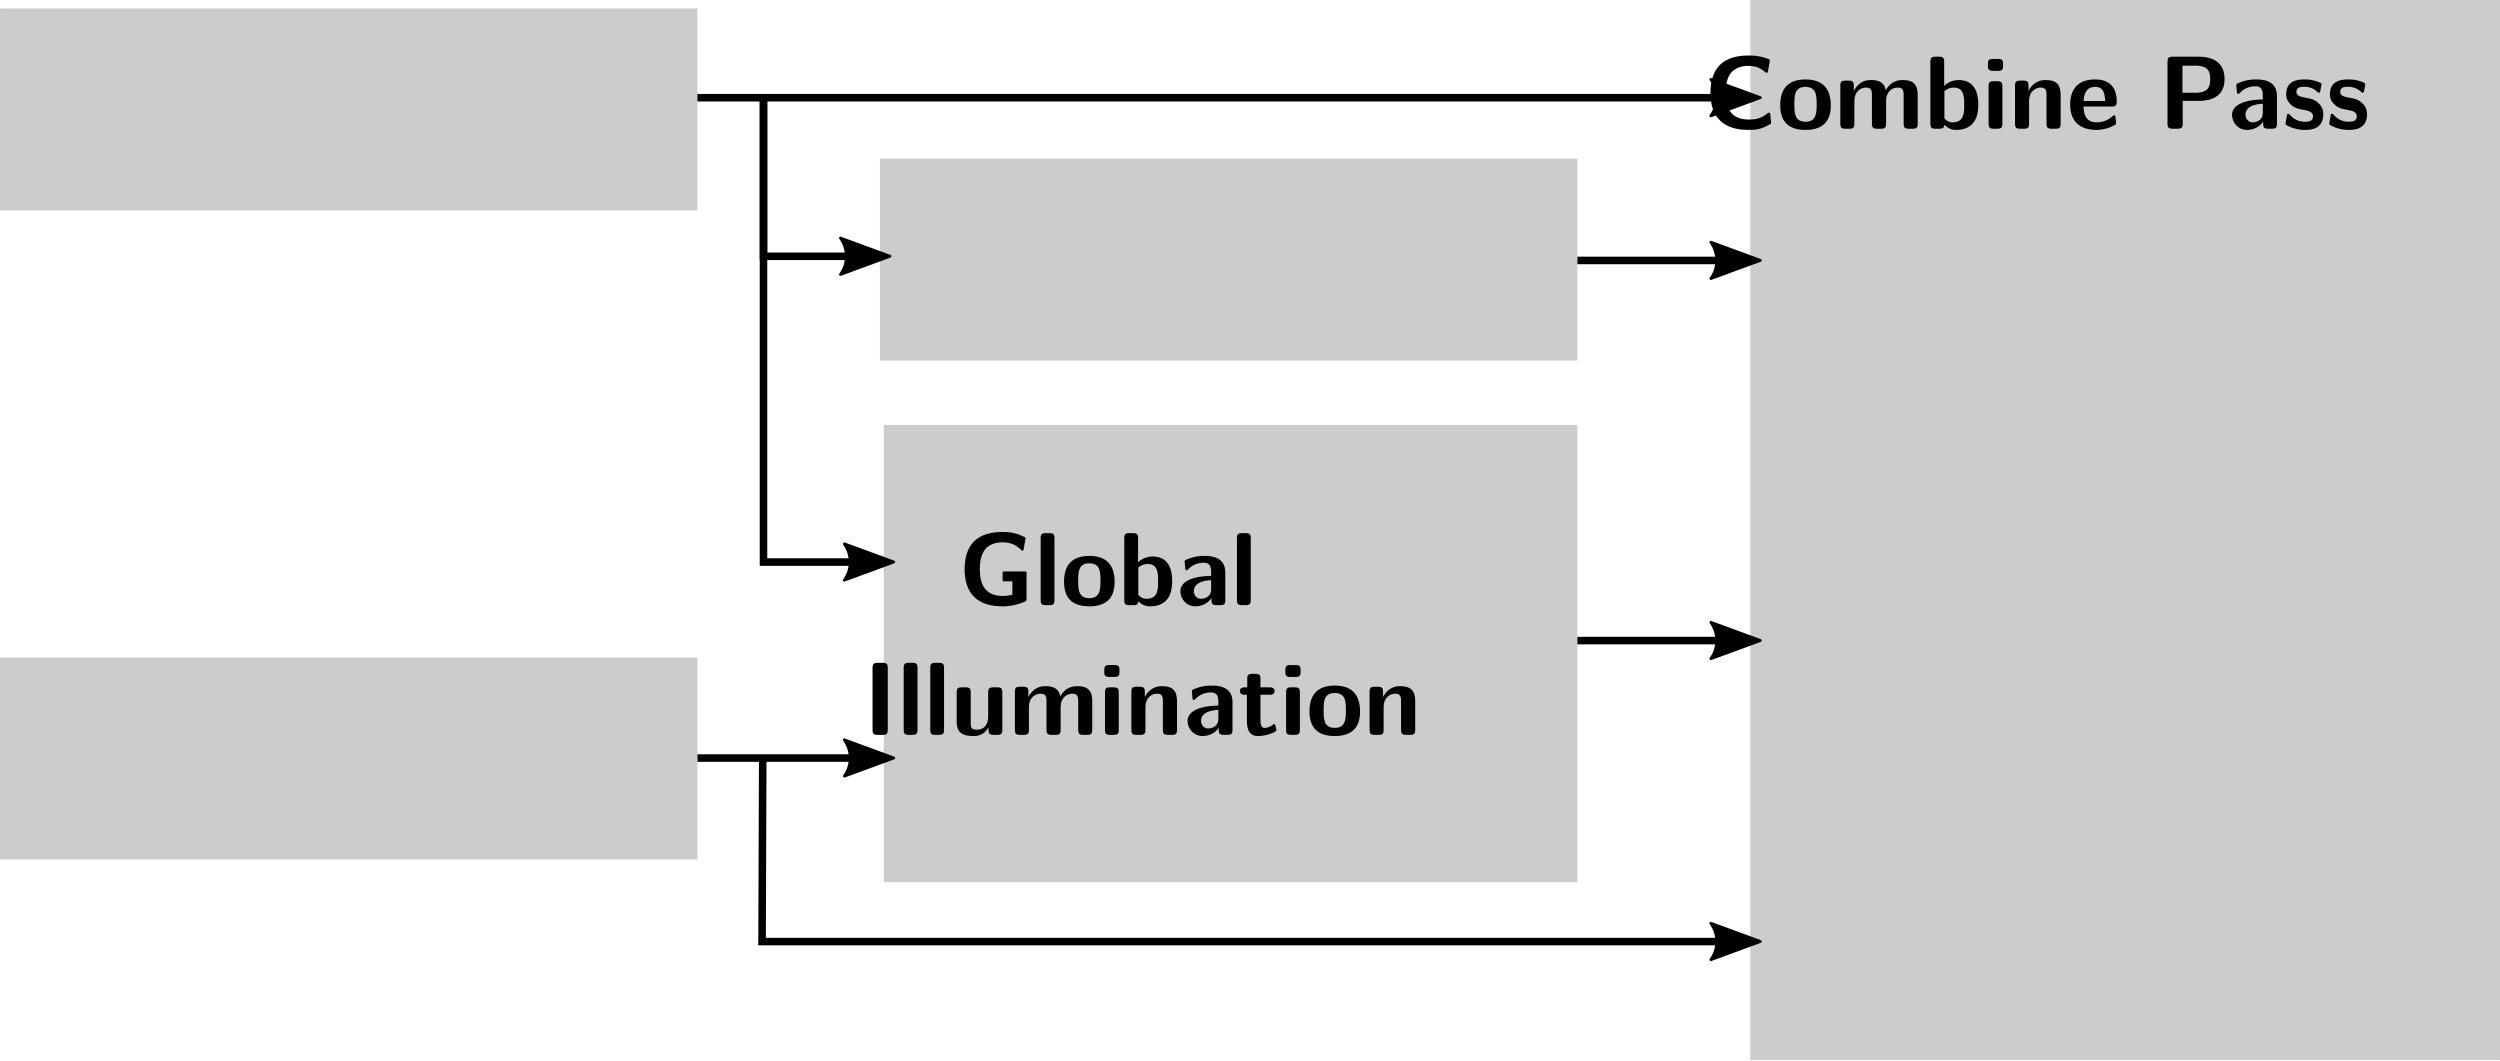
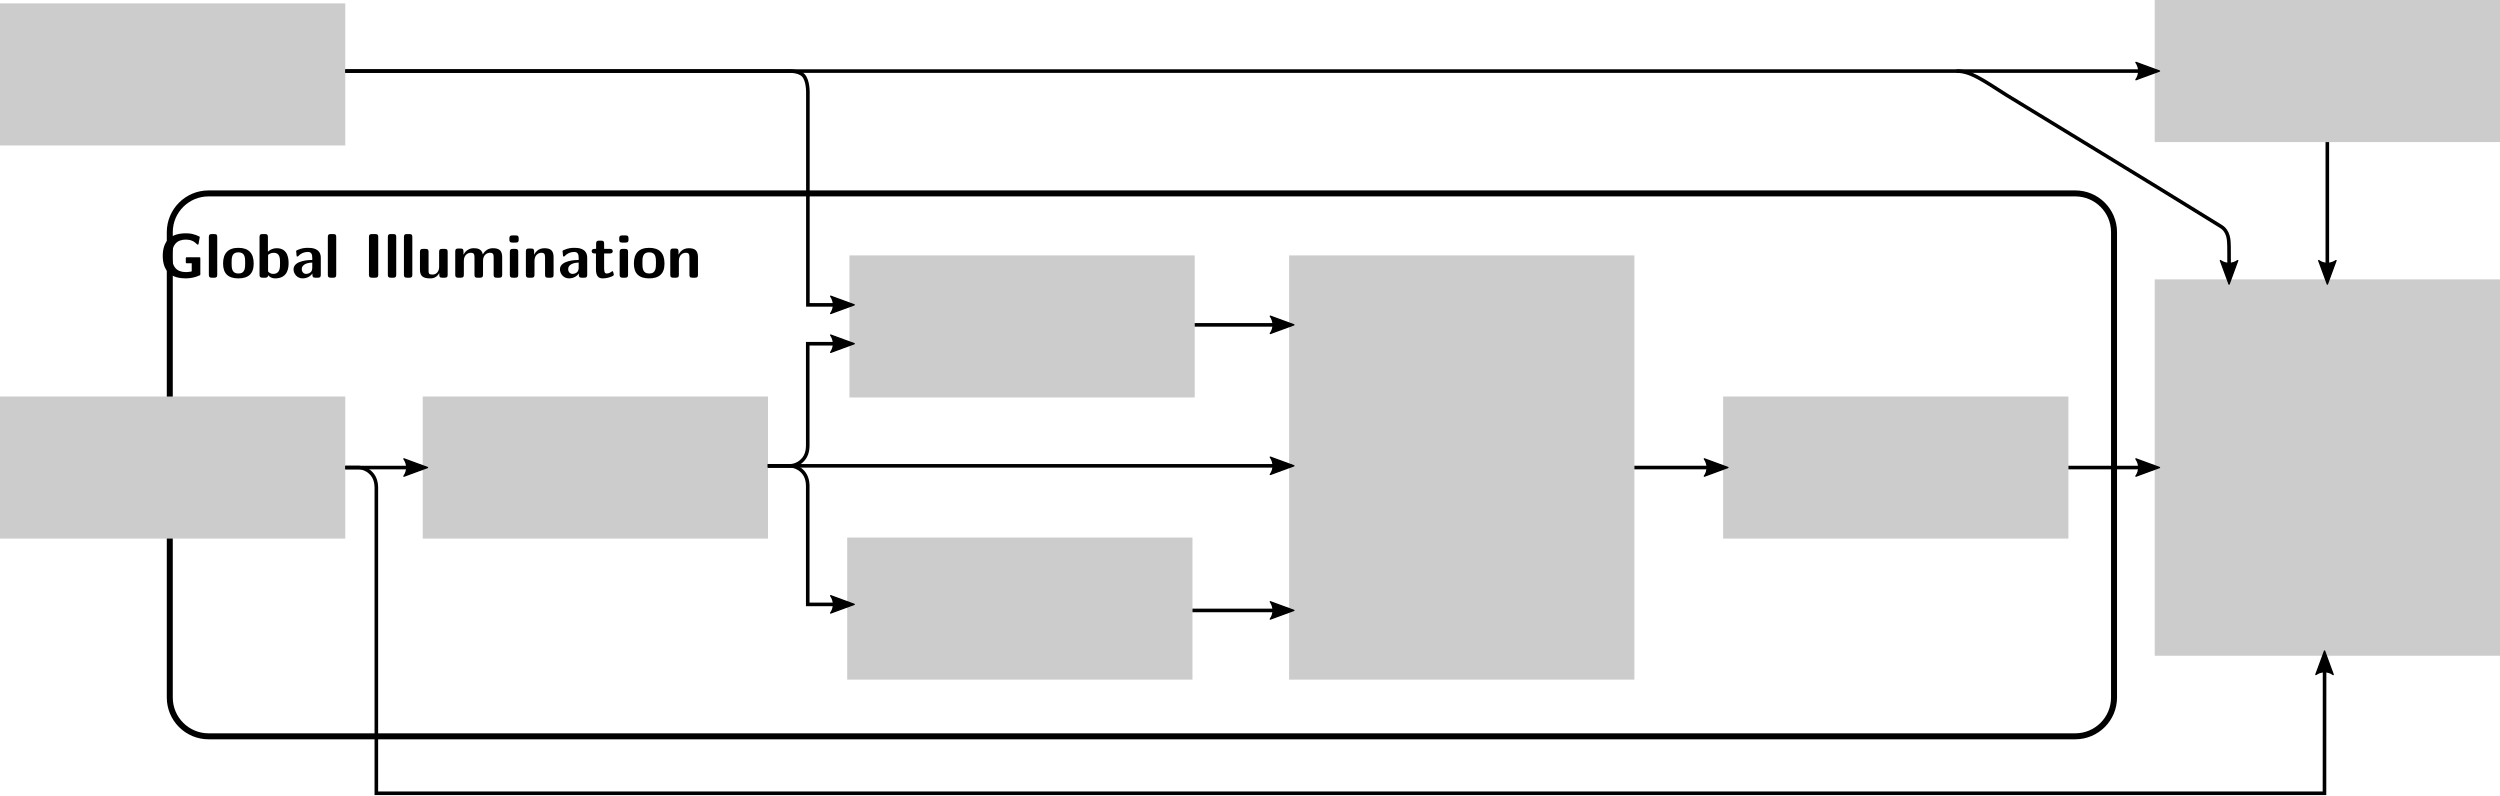
- <svg xmlns="http://www.w3.org/2000/svg" width="93.509mm" height="39.65mm" viewBox="0 0 331.33 140.494" id="svg3516" version="1.1">
-   <defs id="defs3518">
-     <marker orient="auto" refY="0" refX="0" id="marker8820" style="overflow:visible">
-       <path id="path8822" style="fill:#000000;fill-opacity:1;fill-rule:evenodd;stroke:#000000;stroke-width:0.625;stroke-linejoin:round;stroke-opacity:1" d="M 8.719,4.034 -2.207,0.016 8.719,-4.002 c -1.745,2.372 -1.735,5.617 -6e-7,8.035 z" transform="scale(-0.6,-0.6)" />
-     </marker>
-     <marker orient="auto" refY="0" refX="0" id="marker8760" style="overflow:visible">
-       <path id="path8762" style="fill:#000000;fill-opacity:1;fill-rule:evenodd;stroke:#000000;stroke-width:0.625;stroke-linejoin:round;stroke-opacity:1" d="M 8.719,4.034 -2.207,0.016 8.719,-4.002 c -1.745,2.372 -1.735,5.617 -6e-7,8.035 z" transform="scale(-0.6,-0.6)" />
-     </marker>
-     <marker orient="auto" refY="0" refX="0" id="marker8706" style="overflow:visible">
-       <path id="path8708" style="fill:#000000;fill-opacity:1;fill-rule:evenodd;stroke:#000000;stroke-width:0.625;stroke-linejoin:round;stroke-opacity:1" d="M 8.719,4.034 -2.207,0.016 8.719,-4.002 c -1.745,2.372 -1.735,5.617 -6e-7,8.035 z" transform="scale(-0.6,-0.6)" />
-     </marker>
-     <marker orient="auto" refY="0" refX="0" id="marker8658" style="overflow:visible">
-       <path id="path8660" style="fill:#000000;fill-opacity:1;fill-rule:evenodd;stroke:#000000;stroke-width:0.625;stroke-linejoin:round;stroke-opacity:1" d="M 8.719,4.034 -2.207,0.016 8.719,-4.002 c -1.745,2.372 -1.735,5.617 -6e-7,8.035 z" transform="scale(-0.6,-0.6)" />
-     </marker>
-     <marker orient="auto" refY="0" refX="0" id="marker8436" style="overflow:visible">
-       <path id="path8438" style="fill:#000000;fill-opacity:1;fill-rule:evenodd;stroke:#000000;stroke-width:0.625;stroke-linejoin:round;stroke-opacity:1" d="M 8.719,4.034 -2.207,0.016 8.719,-4.002 c -1.745,2.372 -1.735,5.617 -6e-7,8.035 z" transform="scale(-0.6,-0.6)" />
-     </marker>
-     <marker style="overflow:visible" id="marker7840" refX="0" refY="0" orient="auto">
-       <path transform="scale(-0.6,-0.6)" d="M 8.719,4.034 -2.207,0.016 8.719,-4.002 c -1.745,2.372 -1.735,5.617 -6e-7,8.035 z" style="fill:#000000;fill-opacity:1;fill-rule:evenodd;stroke:#000000;stroke-width:0.625;stroke-linejoin:round;stroke-opacity:1" id="path7842" />
+ <svg xmlns="http://www.w3.org/2000/svg" width="147.247mm" height="46.83mm" viewBox="0 0 521.741 165.933" id="svg11909" version="1.1">
+   <defs id="defs11911">
+     <marker orient="auto" refY="0" refX="0" id="marker10357" style="overflow:visible">
+       <path id="path10359" style="fill:#000000;fill-opacity:1;fill-rule:evenodd;stroke:#000000;stroke-width:0.625;stroke-linejoin:round;stroke-opacity:1" d="M 8.719,4.034 -2.207,0.016 8.719,-4.002 c -1.745,2.372 -1.735,5.617 -6e-7,8.035 z" transform="scale(-0.6,-0.6)" />
+     </marker>
+     <marker orient="auto" refY="0" refX="0" id="Arrow1Mend" style="overflow:visible">
+       <path id="path4376" d="M 0,0 5,-5 -12.5,0 5,5 0,0 Z" style="fill:#000000;fill-opacity:1;fill-rule:evenodd;stroke:#000000;stroke-width:1pt;stroke-opacity:1" transform="matrix(-0.4,0,0,-0.4,-4,0)" />
+     </marker>
+     <marker orient="auto" refY="0" refX="0" id="Arrow2Lend" style="overflow:visible">
+       <path id="path4388" style="fill:#000000;fill-opacity:1;fill-rule:evenodd;stroke:#000000;stroke-width:0.625;stroke-linejoin:round;stroke-opacity:1" d="M 8.719,4.034 -2.207,0.016 8.719,-4.002 c -1.745,2.372 -1.735,5.617 -6e-7,8.035 z" transform="matrix(-1.1,0,0,-1.1,-1.1,0)" />
+     </marker>
+     <marker orient="auto" refY="0" refX="0" id="marker6540" style="overflow:visible">
+       <path id="path6542" style="fill:#000000;fill-opacity:1;fill-rule:evenodd;stroke:#000000;stroke-width:0.625;stroke-linejoin:round;stroke-opacity:1" d="M 8.719,4.034 -2.207,0.016 8.719,-4.002 c -1.745,2.372 -1.735,5.617 -6e-7,8.035 z" transform="scale(-0.6,-0.6)" />
+     </marker>
+     <marker style="overflow:visible" id="marker6366" refX="0" refY="0" orient="auto">
+       <path transform="scale(-0.6,-0.6)" d="M 8.719,4.034 -2.207,0.016 8.719,-4.002 c -1.745,2.372 -1.735,5.617 -6e-7,8.035 z" style="fill:#000000;fill-opacity:1;fill-rule:evenodd;stroke:#000000;stroke-width:0.625;stroke-linejoin:round;stroke-opacity:1" id="path6368" />
+     </marker>
+     <marker style="overflow:visible" id="marker5326" refX="0" refY="0" orient="auto">
+       <path transform="scale(-0.6,-0.6)" d="M 8.719,4.034 -2.207,0.016 8.719,-4.002 c -1.745,2.372 -1.735,5.617 -6e-7,8.035 z" style="fill:#000000;fill-opacity:1;fill-rule:evenodd;stroke:#000000;stroke-width:0.625;stroke-linejoin:round;stroke-opacity:1" id="path5328" />
+     </marker>
+     <marker style="overflow:visible" id="marker5018" refX="0" refY="0" orient="auto">
+       <path transform="scale(-0.6,-0.6)" d="M 8.719,4.034 -2.207,0.016 8.719,-4.002 c -1.745,2.372 -1.735,5.617 -6e-7,8.035 z" style="fill:#000000;fill-opacity:1;fill-rule:evenodd;stroke:#000000;stroke-width:0.625;stroke-linejoin:round;stroke-opacity:1" id="path5020" />
+     </marker>
+     <marker style="overflow:visible" id="marker4882" refX="0" refY="0" orient="auto">
+       <path transform="scale(-0.6,-0.6)" d="M 8.719,4.034 -2.207,0.016 8.719,-4.002 c -1.745,2.372 -1.735,5.617 -6e-7,8.035 z" style="fill:#000000;fill-opacity:1;fill-rule:evenodd;stroke:#000000;stroke-width:0.625;stroke-linejoin:round;stroke-opacity:1" id="path4884" />
+     </marker>
+     <marker style="overflow:visible" id="marker4752" refX="0" refY="0" orient="auto">
+       <path transform="scale(-0.6,-0.6)" d="M 8.719,4.034 -2.207,0.016 8.719,-4.002 c -1.745,2.372 -1.735,5.617 -6e-7,8.035 z" style="fill:#000000;fill-opacity:1;fill-rule:evenodd;stroke:#000000;stroke-width:0.625;stroke-linejoin:round;stroke-opacity:1" id="path4754" />
+     </marker>
+     <marker orient="auto" refY="0" refX="0" id="marker4623" style="overflow:visible">
+       <path id="path4394" style="fill:#000000;fill-opacity:1;fill-rule:evenodd;stroke:#000000;stroke-width:0.625;stroke-linejoin:round;stroke-opacity:1" d="M 8.719,4.034 -2.207,0.016 8.719,-4.002 c -1.745,2.372 -1.735,5.617 -6e-7,8.035 z" transform="scale(-0.6,-0.6)" />
+     </marker>
+     <marker style="overflow:visible" id="marker14101" refX="0" refY="0" orient="auto">
+       <path transform="scale(-0.6,-0.6)" d="M 8.719,4.034 -2.207,0.016 8.719,-4.002 c -1.745,2.372 -1.735,5.617 -6e-7,8.035 z" style="fill:#000000;fill-opacity:1;fill-rule:evenodd;stroke:#000000;stroke-width:0.625;stroke-linejoin:round;stroke-opacity:1" id="path14103" />
+     </marker>
+     <marker style="overflow:visible" id="marker13989" refX="0" refY="0" orient="auto">
+       <path transform="scale(-0.6,-0.6)" d="M 8.719,4.034 -2.207,0.016 8.719,-4.002 c -1.745,2.372 -1.735,5.617 -6e-7,8.035 z" style="fill:#000000;fill-opacity:1;fill-rule:evenodd;stroke:#000000;stroke-width:0.625;stroke-linejoin:round;stroke-opacity:1" id="path13991" />
+     </marker>
+     <marker style="overflow:visible" id="marker13883" refX="0" refY="0" orient="auto">
+       <path transform="scale(-0.6,-0.6)" d="M 8.719,4.034 -2.207,0.016 8.719,-4.002 c -1.745,2.372 -1.735,5.617 -6e-7,8.035 z" style="fill:#000000;fill-opacity:1;fill-rule:evenodd;stroke:#000000;stroke-width:0.625;stroke-linejoin:round;stroke-opacity:1" id="path13885" />
+     </marker>
+     <marker style="overflow:visible" id="marker13783" refX="0" refY="0" orient="auto">
+       <path transform="scale(-0.6,-0.6)" d="M 8.719,4.034 -2.207,0.016 8.719,-4.002 c -1.745,2.372 -1.735,5.617 -6e-7,8.035 z" style="fill:#000000;fill-opacity:1;fill-rule:evenodd;stroke:#000000;stroke-width:0.625;stroke-linejoin:round;stroke-opacity:1" id="path13785" />
+     </marker>
+     <marker style="overflow:visible" id="marker13689" refX="0" refY="0" orient="auto">
+       <path transform="scale(-0.6,-0.6)" d="M 8.719,4.034 -2.207,0.016 8.719,-4.002 c -1.745,2.372 -1.735,5.617 -6e-7,8.035 z" style="fill:#000000;fill-opacity:1;fill-rule:evenodd;stroke:#000000;stroke-width:0.625;stroke-linejoin:round;stroke-opacity:1" id="path13691" />
+     </marker>
+     <marker style="overflow:visible" id="marker13601" refX="0" refY="0" orient="auto">
+       <path transform="scale(-0.6,-0.6)" d="M 8.719,4.034 -2.207,0.016 8.719,-4.002 c -1.745,2.372 -1.735,5.617 -6e-7,8.035 z" style="fill:#000000;fill-opacity:1;fill-rule:evenodd;stroke:#000000;stroke-width:0.625;stroke-linejoin:round;stroke-opacity:1" id="path13603" />
+     </marker>
+     <marker style="overflow:visible" id="marker13519" refX="0" refY="0" orient="auto">
+       <path transform="scale(-0.6,-0.6)" d="M 8.719,4.034 -2.207,0.016 8.719,-4.002 c -1.745,2.372 -1.735,5.617 -6e-7,8.035 z" style="fill:#000000;fill-opacity:1;fill-rule:evenodd;stroke:#000000;stroke-width:0.625;stroke-linejoin:round;stroke-opacity:1" id="path13521" />
+     </marker>
+     <marker style="overflow:visible" id="marker13443" refX="0" refY="0" orient="auto">
+       <path transform="scale(-0.6,-0.6)" d="M 8.719,4.034 -2.207,0.016 8.719,-4.002 c -1.745,2.372 -1.735,5.617 -6e-7,8.035 z" style="fill:#000000;fill-opacity:1;fill-rule:evenodd;stroke:#000000;stroke-width:0.625;stroke-linejoin:round;stroke-opacity:1" id="path13445" />
+     </marker>
+     <marker style="overflow:visible" id="marker13373" refX="0" refY="0" orient="auto">
+       <path transform="scale(-0.6,-0.6)" d="M 8.719,4.034 -2.207,0.016 8.719,-4.002 c -1.745,2.372 -1.735,5.617 -6e-7,8.035 z" style="fill:#000000;fill-opacity:1;fill-rule:evenodd;stroke:#000000;stroke-width:0.625;stroke-linejoin:round;stroke-opacity:1" id="path13375" />
+     </marker>
+     <marker style="overflow:visible" id="marker13309" refX="0" refY="0" orient="auto">
+       <path transform="scale(-0.6,-0.6)" d="M 8.719,4.034 -2.207,0.016 8.719,-4.002 c -1.745,2.372 -1.735,5.617 -6e-7,8.035 z" style="fill:#000000;fill-opacity:1;fill-rule:evenodd;stroke:#000000;stroke-width:0.625;stroke-linejoin:round;stroke-opacity:1" id="path13311" />
+     </marker>
+     <marker style="overflow:visible" id="marker13251" refX="0" refY="0" orient="auto">
+       <path transform="scale(-0.6,-0.6)" d="M 8.719,4.034 -2.207,0.016 8.719,-4.002 c -1.745,2.372 -1.735,5.617 -6e-7,8.035 z" style="fill:#000000;fill-opacity:1;fill-rule:evenodd;stroke:#000000;stroke-width:0.625;stroke-linejoin:round;stroke-opacity:1" id="path13253" />
+     </marker>
+     <marker orient="auto" refY="0" refX="0" id="marker13193" style="overflow:visible">
+       <path id="path13195" style="fill:#000000;fill-opacity:1;fill-rule:evenodd;stroke:#000000;stroke-width:0.625;stroke-linejoin:round;stroke-opacity:1" d="M 8.719,4.034 -2.207,0.016 8.719,-4.002 c -1.745,2.372 -1.735,5.617 -6e-7,8.035 z" transform="scale(-0.6,-0.6)" />
+     </marker>
+     <marker orient="auto" refY="0" refX="0" id="marker13113" style="overflow:visible">
+       <path id="path13115" style="fill:#000000;fill-opacity:1;fill-rule:evenodd;stroke:#000000;stroke-width:0.625;stroke-linejoin:round;stroke-opacity:1" d="M 8.719,4.034 -2.207,0.016 8.719,-4.002 c -1.745,2.372 -1.735,5.617 -6e-7,8.035 z" transform="scale(-0.6,-0.6)" />
    </marker>
    <marker orient="auto" refY="0" refX="0" id="Arrow2Mend" style="overflow:visible">
      <path id="path4576" style="fill:#000000;fill-opacity:1;fill-rule:evenodd;stroke:#000000;stroke-width:0.625;stroke-linejoin:round;stroke-opacity:1" d="M 8.719,4.034 -2.207,0.016 8.719,-4.002 c -1.745,2.372 -1.735,5.617 -6e-7,8.035 z" transform="scale(-0.6,-0.6)" />
    </marker>
-     <marker orient="auto" refY="0" refX="0" id="Arrow2Mend-7" style="overflow:visible">
-       <path id="path4576-9" style="fill:#000000;fill-opacity:1;fill-rule:evenodd;stroke:#000000;stroke-width:0.625;stroke-linejoin:round;stroke-opacity:1" d="M 8.719,4.034 -2.207,0.016 8.719,-4.002 c -1.745,2.372 -1.735,5.617 -6e-7,8.035 z" transform="scale(-0.6,-0.6)" />
-     </marker>
-     <marker orient="auto" refY="0" refX="0" id="marker8820-7" style="overflow:visible">
-       <path id="path8822-2" style="fill:#000000;fill-opacity:1;fill-rule:evenodd;stroke:#000000;stroke-width:0.625;stroke-linejoin:round;stroke-opacity:1" d="M 8.719,4.034 -2.207,0.016 8.719,-4.002 c -1.745,2.372 -1.735,5.617 -6e-7,8.035 z" transform="scale(-0.6,-0.6)" />
+     <marker orient="auto" refY="0" refX="0" id="marker13005" style="overflow:visible">
+       <path id="path13007" d="M 0,0 5,-5 -12.5,0 5,5 0,0 Z" style="fill:#000000;fill-opacity:1;fill-rule:evenodd;stroke:#000000;stroke-width:1pt;stroke-opacity:1" transform="matrix(0.8,0,0,0.8,10,0)" />
+     </marker>
+     <marker orient="auto" refY="0" refX="0" id="marker12911" style="overflow:visible">
+       <path id="path12913" d="M 0,0 5,-5 -12.5,0 5,5 0,0 Z" style="fill:#000000;fill-opacity:1;fill-rule:evenodd;stroke:#000000;stroke-width:1pt;stroke-opacity:1" transform="matrix(0.8,0,0,0.8,10,0)" />
+     </marker>
+     <marker orient="auto" refY="0" refX="0" id="marker12889" style="overflow:visible">
+       <path id="path12891" d="M 0,0 5,-5 -12.5,0 5,5 0,0 Z" style="fill:#000000;fill-opacity:1;fill-rule:evenodd;stroke:#000000;stroke-width:1pt;stroke-opacity:1" transform="matrix(0.8,0,0,0.8,10,0)" />
+     </marker>
+     <marker orient="auto" refY="0" refX="0" id="Arrow1Lstart" style="overflow:visible">
+       <path id="path4549" d="M 0,0 5,-5 -12.5,0 5,5 0,0 Z" style="fill:#000000;fill-opacity:1;fill-rule:evenodd;stroke:#000000;stroke-width:1pt;stroke-opacity:1" transform="matrix(0.8,0,0,0.8,10,0)" />
+     </marker>
+     <marker orient="auto" refY="0" refX="0" id="marker4623-2" style="overflow:visible">
+       <path id="path4394-8" style="fill:#000000;fill-opacity:1;fill-rule:evenodd;stroke:#000000;stroke-width:0.625;stroke-linejoin:round;stroke-opacity:1" d="M 8.719,4.034 -2.207,0.016 8.719,-4.002 c -1.745,2.372 -1.735,5.617 -6e-7,8.035 z" transform="scale(-0.6,-0.6)" />
+     </marker>
+     <marker orient="auto" refY="0" refX="0" id="marker4623-8" style="overflow:visible">
+       <path id="path4394-9" style="fill:#000000;fill-opacity:1;fill-rule:evenodd;stroke:#000000;stroke-width:0.625;stroke-linejoin:round;stroke-opacity:1" d="M 8.719,4.034 -2.207,0.016 8.719,-4.002 c -1.745,2.372 -1.735,5.617 -6e-7,8.035 z" transform="scale(-0.6,-0.6)" />
    </marker>
  </defs>
-   <g id="layer1" transform="translate(-56.31329,-35.14294)">
-     <rect ry="0" style="display:inline;fill:#cccccc" id="rect3344-7-5-0" width="92.434" height="26.76" x="56.313" y="36.263" rx="8.092" />
-     <flowRoot xml:space="preserve" id="flowRoot3400-8-4-6" style="font-style:normal;font-variant:normal;font-weight:normal;font-stretch:normal;font-size:13.75px;line-height:110%;font-family:'Latin Modern Sans';-inkscape-font-specification:'Latin Modern Sans, Normal';text-align:center;letter-spacing:0px;word-spacing:0px;writing-mode:lr-tb;text-anchor:middle;display:inline;fill:#000000;fill-opacity:1;stroke:none;stroke-width:1px;stroke-linecap:butt;stroke-linejoin:miter;stroke-opacity:1" transform="translate(-59.08529,27.47585)">
+   <g id="layer2" style="display:inline" transform="translate(-59.4301,-29.15254)">
+     <rect style="display:inline;fill:none;stroke:#000000;stroke-width:1.25;stroke-miterlimit:4;stroke-dasharray:none;stroke-opacity:1" id="rect7477" width="405.756" height="113.302" x="94.864" y="69.516" rx="8.092" />
+   </g>
+   <g id="layer1" style="display:inline" transform="translate(-59.4301,-29.15254)">
+     <rect ry="0" style="display:inline;fill:#cccccc" id="rect3344-7-5-2-585" width="72.059" height="29.652" x="236.706" y="82.456" rx="8.092" />
+     <flowRoot xml:space="preserve" id="flowRoot3400-8-4" style="font-style:normal;font-variant:normal;font-weight:normal;font-stretch:normal;font-size:13.75px;line-height:110%;font-family:'Latin Modern Sans';-inkscape-font-specification:'Latin Modern Sans, Normal';text-align:center;letter-spacing:0px;word-spacing:0px;writing-mode:lr-tb;text-anchor:middle;display:inline;fill:#000000;fill-opacity:1;stroke:none;stroke-width:1px;stroke-linecap:butt;stroke-linejoin:miter;stroke-opacity:1" transform="translate(111.6741,74.10491)">
+       <flowRegion id="flowRegion3402-9-1">
+         <rect style="font-style:normal;font-variant:normal;font-weight:normal;font-stretch:normal;font-size:13.75px;line-height:110%;font-family:'Latin Modern Sans';-inkscape-font-specification:'Latin Modern Sans, Normal';text-align:center;writing-mode:lr-tb;text-anchor:middle" id="rect3404-2-9" width="103.036" height="38.75" x="109.643" y="10.041" />
+       </flowRegion>
+       <flowPara id="flowPara3406-9-4" style="font-style:normal;font-variant:normal;font-weight:normal;font-stretch:normal;font-size:11.25px;line-height:110%;font-family:'Latin Modern Sans';-inkscape-font-specification:'Latin Modern Sans, Normal';text-align:center;writing-mode:lr-tb;text-anchor:middle">Clustered</flowPara>
+       <flowPara style="font-style:normal;font-variant:normal;font-weight:normal;font-stretch:normal;font-size:11.25px;line-height:110%;font-family:'Latin Modern Sans';-inkscape-font-specification:'Latin Modern Sans, Normal';text-align:center;writing-mode:lr-tb;text-anchor:middle" id="flowPara12183">Shading</flowPara>
+     </flowRoot>
+     <rect ry="0" style="display:inline;fill:#cccccc" id="rect3344-7-5-2" width="72.059" height="29.652" x="236.236" y="141.338" rx="8.092" />
+     <flowRoot xml:space="preserve" id="flowRoot3400-8-4-6" style="font-style:normal;font-variant:normal;font-weight:normal;font-stretch:normal;font-size:13.75px;line-height:110%;font-family:'Latin Modern Sans';-inkscape-font-specification:'Latin Modern Sans, Normal';text-align:center;letter-spacing:0px;word-spacing:0px;writing-mode:lr-tb;text-anchor:middle;display:inline;fill:#000000;fill-opacity:1;stroke:none;stroke-width:1px;stroke-linecap:butt;stroke-linejoin:miter;stroke-opacity:1" transform="translate(111.1984,132.9868)">
+       <flowRegion id="flowRegion3402-9-1-2">
+         <rect style="font-style:normal;font-variant:normal;font-weight:normal;font-stretch:normal;font-size:13.75px;line-height:110%;font-family:'Latin Modern Sans';-inkscape-font-specification:'Latin Modern Sans, Normal';text-align:center;writing-mode:lr-tb;text-anchor:middle" id="rect3404-2-9-5" width="103.036" height="38.75" x="109.643" y="10.041" />
+       </flowRegion>
+       <flowPara id="flowPara3406-9-4-3" style="font-style:normal;font-variant:normal;font-weight:normal;font-stretch:normal;font-size:11.25px;line-height:110%;font-family:'Latin Modern Sans';-inkscape-font-specification:'Latin Modern Sans, Normal';text-align:center;writing-mode:lr-tb;text-anchor:middle">Visibility</flowPara>
+       <flowPara style="font-style:normal;font-variant:normal;font-weight:normal;font-stretch:normal;font-size:11.25px;line-height:110%;font-family:'Latin Modern Sans';-inkscape-font-specification:'Latin Modern Sans, Normal';text-align:center;writing-mode:lr-tb;text-anchor:middle" id="flowPara12026">Computation</flowPara>
+     </flowRoot>
+     <rect ry="0" style="display:inline;fill:#cccccc" id="rect3344-7-5-2-585-2" width="72.059" height="88.534" x="328.463" y="82.456" rx="8.092" />
+     <flowRoot xml:space="preserve" id="flowRoot3400-8-4-66" style="font-style:normal;font-variant:normal;font-weight:normal;font-stretch:normal;font-size:13.75px;line-height:110%;font-family:'Latin Modern Sans';-inkscape-font-specification:'Latin Modern Sans, Normal';text-align:center;letter-spacing:0px;word-spacing:0px;writing-mode:lr-tb;text-anchor:middle;display:inline;fill:#000000;fill-opacity:1;stroke:none;stroke-width:1px;stroke-linecap:butt;stroke-linejoin:miter;stroke-opacity:1" transform="translate(203.0449,103.4845)">
      <flowRegion id="flowRegion3402-9-1-6">
-         <rect style="font-style:normal;font-variant:normal;font-weight:normal;font-stretch:normal;font-size:13.75px;line-height:110%;font-family:'Latin Modern Sans';-inkscape-font-specification:'Latin Modern Sans, Normal';text-align:center;writing-mode:lr-tb;text-anchor:middle" id="rect3404-2-9-3" width="103.036" height="38.75" x="109.643" y="10.041" />
-       </flowRegion>
-       <flowPara id="flowPara3406-9-4-2" style="font-style:normal;font-variant:normal;font-weight:normal;font-stretch:normal;font-size:11.25px;line-height:110%;font-family:'Latin Modern Sans';-inkscape-font-specification:'Latin Modern Sans, Normal';text-align:center;writing-mode:lr-tb;text-anchor:middle">G-Buffer</flowPara>
-       <flowPara style="font-style:normal;font-variant:normal;font-weight:normal;font-stretch:normal;font-size:11.25px;line-height:110%;font-family:'Latin Modern Sans';-inkscape-font-specification:'Latin Modern Sans, Normal';text-align:center;writing-mode:lr-tb;text-anchor:middle" id="flowPara10490">Rendering</flowPara>
-     </flowRoot>
-     <rect ry="0" style="display:inline;fill:#cccccc" id="rect3344" width="92.434" height="26.76" x="56.313" y="122.289" rx="8.092" />
-     <flowRoot xml:space="preserve" id="flowRoot3400" style="font-style:normal;font-variant:normal;font-weight:normal;font-stretch:normal;font-size:13.75px;line-height:110%;font-family:'Latin Modern Sans';-inkscape-font-specification:'Latin Modern Sans, Normal';text-align:center;letter-spacing:0px;word-spacing:0px;writing-mode:lr-tb;text-anchor:middle;display:inline;fill:#000000;fill-opacity:1;stroke:none;stroke-width:1px;stroke-linecap:butt;stroke-linejoin:miter;stroke-opacity:1" transform="translate(-59.08529,118.7355)">
+         <rect style="font-style:normal;font-variant:normal;font-weight:normal;font-stretch:normal;font-size:13.75px;line-height:110%;font-family:'Latin Modern Sans';-inkscape-font-specification:'Latin Modern Sans, Normal';text-align:center;writing-mode:lr-tb;text-anchor:middle" id="rect3404-2-9-0" width="103.036" height="38.75" x="109.643" y="10.041" />
+       </flowRegion>
+       <flowPara id="flowPara3406-9-4-9" style="font-style:normal;font-variant:normal;font-weight:normal;font-stretch:normal;font-size:11.25px;line-height:110%;font-family:'Latin Modern Sans';-inkscape-font-specification:'Latin Modern Sans, Normal';text-align:center;writing-mode:lr-tb;text-anchor:middle">Final</flowPara>
+       <flowPara style="font-style:normal;font-variant:normal;font-weight:normal;font-stretch:normal;font-size:11.25px;line-height:110%;font-family:'Latin Modern Sans';-inkscape-font-specification:'Latin Modern Sans, Normal';text-align:center;writing-mode:lr-tb;text-anchor:middle" id="flowPara12055">Gathering</flowPara>
+     </flowRoot>
+     <flowRoot xml:space="preserve" id="flowRoot12057" style="font-style:normal;font-weight:normal;font-size:40px;line-height:125%;font-family:sans-serif;letter-spacing:0px;word-spacing:0px;fill:#000000;fill-opacity:1;stroke:none;stroke-width:1px;stroke-linecap:butt;stroke-linejoin:miter;stroke-opacity:1">
+       <flowRegion id="flowRegion12059">
+         <rect id="rect12061" width="136.786" height="116.786" x="339.643" y="56.291" />
+       </flowRegion>
+       <flowPara id="flowPara12063" />
+     </flowRoot>
+     <rect ry="0" style="display:inline;fill:#cccccc" id="rect3344-7-5-2-0" width="72.059" height="29.652" x="419.044" y="111.903" rx="8.092" />
+     <flowRoot xml:space="preserve" id="flowRoot3400-8-4-6-1" style="font-style:normal;font-variant:normal;font-weight:normal;font-stretch:normal;font-size:13.75px;line-height:110%;font-family:'Latin Modern Sans';-inkscape-font-specification:'Latin Modern Sans, Normal';text-align:center;letter-spacing:0px;word-spacing:0px;writing-mode:lr-tb;text-anchor:middle;display:inline;fill:#000000;fill-opacity:1;stroke:none;stroke-width:1px;stroke-linecap:butt;stroke-linejoin:miter;stroke-opacity:1" transform="translate(293.8308,104.5814)">
+       <flowRegion id="flowRegion3402-9-1-2-7">
+         <rect style="font-style:normal;font-variant:normal;font-weight:normal;font-stretch:normal;font-size:13.75px;line-height:110%;font-family:'Latin Modern Sans';-inkscape-font-specification:'Latin Modern Sans, Normal';text-align:center;writing-mode:lr-tb;text-anchor:middle" id="rect3404-2-9-5-6" width="103.036" height="38.75" x="109.643" y="10.041" />
+       </flowRegion>
+       <flowPara style="font-style:normal;font-variant:normal;font-weight:normal;font-stretch:normal;font-size:11.25px;line-height:110%;font-family:'Latin Modern Sans';-inkscape-font-specification:'Latin Modern Sans, Normal';text-align:center;writing-mode:lr-tb;text-anchor:middle" id="flowPara12026-8">Bilateral</flowPara>
+       <flowPara style="font-style:normal;font-variant:normal;font-weight:normal;font-stretch:normal;font-size:11.25px;line-height:110%;font-family:'Latin Modern Sans';-inkscape-font-specification:'Latin Modern Sans, Normal';text-align:center;writing-mode:lr-tb;text-anchor:middle" id="flowPara12189">Blur</flowPara>
+     </flowRoot>
+     <rect ry="0" style="display:inline;fill:#cccccc" id="rect3344-7-5-2-585-2-0" width="72.059" height="78.546" x="509.113" y="87.456" rx="8.092" />
+     <flowRoot xml:space="preserve" id="flowRoot3400-8-4-66-1" style="font-style:normal;font-variant:normal;font-weight:normal;font-stretch:normal;font-size:13.75px;line-height:110%;font-family:'Latin Modern Sans';-inkscape-font-specification:'Latin Modern Sans, Normal';text-align:center;letter-spacing:0px;word-spacing:0px;writing-mode:lr-tb;text-anchor:middle;display:inline;fill:#000000;fill-opacity:1;stroke:none;stroke-width:1px;stroke-linecap:butt;stroke-linejoin:miter;stroke-opacity:1" transform="translate(383.7757,81.08022)">
+       <flowRegion id="flowRegion3402-9-1-6-9">
+         <rect style="font-style:normal;font-variant:normal;font-weight:normal;font-stretch:normal;font-size:13.75px;line-height:110%;font-family:'Latin Modern Sans';-inkscape-font-specification:'Latin Modern Sans, Normal';text-align:center;writing-mode:lr-tb;text-anchor:middle" id="rect3404-2-9-0-7" width="103.036" height="38.75" x="109.643" y="10.041" />
+       </flowRegion>
+       <flowPara style="font-style:normal;font-variant:normal;font-weight:normal;font-stretch:normal;font-size:11.25px;line-height:110%;font-family:'Latin Modern Sans';-inkscape-font-specification:'Latin Modern Sans, Normal';text-align:center;writing-mode:lr-tb;text-anchor:middle" id="flowPara12055-6">Combine</flowPara>
+       <flowPara style="font-style:normal;font-variant:normal;font-weight:normal;font-stretch:normal;font-size:11.25px;line-height:110%;font-family:'Latin Modern Sans';-inkscape-font-specification:'Latin Modern Sans, Normal';text-align:center;writing-mode:lr-tb;text-anchor:middle" id="flowPara12306" />
+     </flowRoot>
+     <rect ry="0" style="display:inline;fill:#cccccc" id="rect3344-7-5-2-3" width="72.059" height="29.652" x="147.651" y="111.903" rx="8.092" />
+     <flowRoot xml:space="preserve" id="flowRoot3400-7" style="font-style:normal;font-variant:normal;font-weight:normal;font-stretch:normal;font-size:13.75px;line-height:110%;font-family:'Latin Modern Sans';-inkscape-font-specification:'Latin Modern Sans, Normal';text-align:center;letter-spacing:0px;word-spacing:0px;writing-mode:lr-tb;text-anchor:middle;display:inline;fill:#000000;fill-opacity:1;stroke:none;stroke-width:1px;stroke-linecap:butt;stroke-linejoin:miter;stroke-opacity:1" transform="translate(22.35719,103.4845)">
+       <flowRegion id="flowRegion3402-7">
+         <rect style="font-style:normal;font-variant:normal;font-weight:normal;font-stretch:normal;font-size:13.75px;line-height:110%;font-family:'Latin Modern Sans';-inkscape-font-specification:'Latin Modern Sans, Normal';text-align:center;writing-mode:lr-tb;text-anchor:middle" id="rect3404-6" width="103.036" height="38.75" x="109.643" y="10.041" />
+       </flowRegion>
+       <flowPara id="flowPara3406-4" style="font-style:normal;font-variant:normal;font-weight:normal;font-stretch:normal;font-size:11.25px;line-height:110%;font-family:'Latin Modern Sans';-inkscape-font-specification:'Latin Modern Sans, Normal';text-align:center;writing-mode:lr-tb;text-anchor:middle">VPL</flowPara>
+       <flowPara style="font-style:normal;font-variant:normal;font-weight:normal;font-stretch:normal;font-size:11.25px;line-height:110%;font-family:'Latin Modern Sans';-inkscape-font-specification:'Latin Modern Sans, Normal';text-align:center;writing-mode:lr-tb;text-anchor:middle" id="flowPara12187">Sampling</flowPara>
+     </flowRoot>
+     <rect ry="0" style="display:inline;fill:#cccccc" id="rect3344-7-5-2-3-1" width="72.059" height="29.652" x="59.43" y="111.903" rx="8.092" />
+     <flowRoot xml:space="preserve" id="flowRoot3400" style="font-style:normal;font-variant:normal;font-weight:normal;font-stretch:normal;font-size:13.75px;line-height:110%;font-family:'Latin Modern Sans';-inkscape-font-specification:'Latin Modern Sans, Normal';text-align:center;letter-spacing:0px;word-spacing:0px;writing-mode:lr-tb;text-anchor:middle;display:inline;fill:#000000;fill-opacity:1;stroke:none;stroke-width:1px;stroke-linecap:butt;stroke-linejoin:miter;stroke-opacity:1" transform="translate(-66.15636,103.6083)">
      <flowRegion id="flowRegion3402">
        <rect style="font-style:normal;font-variant:normal;font-weight:normal;font-stretch:normal;font-size:13.75px;line-height:110%;font-family:'Latin Modern Sans';-inkscape-font-specification:'Latin Modern Sans, Normal';text-align:center;writing-mode:lr-tb;text-anchor:middle" id="rect3404" width="103.036" height="38.75" x="109.643" y="10.041" />
      </flowRegion>
-       <flowPara id="flowPara3406" style="font-style:normal;font-variant:normal;font-weight:normal;font-stretch:normal;font-size:11.25px;line-height:110%;font-family:'Latin Modern Sans';-inkscape-font-specification:'Latin Modern Sans, Normal';text-align:center;writing-mode:lr-tb;text-anchor:middle">RSM Rendering</flowPara>
-     </flowRoot>
-     <rect ry="0" style="display:inline;fill:#cccccc" id="rect3344-7-5-0-6" width="91.929" height="60.6" x="173.44" y="91.459" rx="8.092" />
-     <rect ry="0" style="display:inline;fill:#cccccc" id="rect3344-7-5-0-1" width="92.434" height="26.76" x="172.935" y="56.172" rx="8.092" />
-     <flowRoot xml:space="preserve" id="flowRoot3400-8-4-6-6" style="font-style:normal;font-variant:normal;font-weight:normal;font-stretch:normal;font-size:13.75px;line-height:110%;font-family:'Latin Modern Sans';-inkscape-font-specification:'Latin Modern Sans, Normal';text-align:center;letter-spacing:0px;word-spacing:0px;writing-mode:lr-tb;text-anchor:middle;display:inline;fill:#000000;fill-opacity:1;stroke:none;stroke-width:1px;stroke-linecap:butt;stroke-linejoin:miter;stroke-opacity:1" transform="translate(57.5366,53.65367)">
-       <flowRegion id="flowRegion3402-9-1-6-0">
-         <rect style="font-style:normal;font-variant:normal;font-weight:normal;font-stretch:normal;font-size:13.75px;line-height:110%;font-family:'Latin Modern Sans';-inkscape-font-specification:'Latin Modern Sans, Normal';text-align:center;writing-mode:lr-tb;text-anchor:middle" id="rect3404-2-9-3-8" width="103.036" height="38.75" x="109.643" y="10.041" />
-       </flowRegion>
-       <flowPara style="font-style:normal;font-variant:normal;font-weight:normal;font-stretch:normal;font-size:11.25px;line-height:110%;font-family:'Latin Modern Sans';-inkscape-font-specification:'Latin Modern Sans, Normal';text-align:center;writing-mode:lr-tb;text-anchor:middle" id="flowPara10490-7">SSAO</flowPara>
-     </flowRoot>
-     <rect ry="0" style="display:inline;fill:#cccccc" id="rect3344-7-5-0-6-5" width="99.354" height="140.494" x="288.289" y="35.143" rx="8.092" />
-     <text id="text5551-7-2-9" y="115.348" x="219.147" style="font-style:normal;font-variant:normal;font-weight:normal;font-stretch:normal;font-size:13.75px;line-height:125%;font-family:'Latin Modern Sans';-inkscape-font-specification:'Latin Modern Sans, Normal';text-align:center;letter-spacing:0px;word-spacing:0px;writing-mode:lr-tb;text-anchor:middle;display:inline;fill:#000000;fill-opacity:1;stroke:none;stroke-width:1px;stroke-linecap:butt;stroke-linejoin:miter;stroke-opacity:1" xml:space="preserve">
-       <tspan style="font-style:normal;font-variant:normal;font-weight:bold;font-stretch:normal;font-size:13.75px;line-height:125%;font-family:'Latin Modern Sans';-inkscape-font-specification:'Latin Modern Sans, Bold';text-align:center;writing-mode:lr-tb;text-anchor:middle" y="115.348" x="219.147" id="tspan5553-0-0-2">Global</tspan>
-       <tspan style="font-style:normal;font-variant:normal;font-weight:bold;font-stretch:normal;font-size:13.75px;line-height:125%;font-family:'Latin Modern Sans';-inkscape-font-specification:'Latin Modern Sans, Bold';text-align:center;writing-mode:lr-tb;text-anchor:middle" y="132.535" x="219.147" id="tspan3695">Illumination</tspan>
+       <flowPara id="flowPara3406" style="font-style:normal;font-variant:normal;font-weight:normal;font-stretch:normal;font-size:11.25px;line-height:110%;font-family:'Latin Modern Sans';-inkscape-font-specification:'Latin Modern Sans, Normal';text-align:center;writing-mode:lr-tb;text-anchor:middle">RSM</flowPara>
+       <flowPara style="font-style:normal;font-variant:normal;font-weight:normal;font-stretch:normal;font-size:11.25px;line-height:110%;font-family:'Latin Modern Sans';-inkscape-font-specification:'Latin Modern Sans, Normal';text-align:center;writing-mode:lr-tb;text-anchor:middle" id="flowPara12185">Rendering</flowPara>
+     </flowRoot>
+     <rect ry="0" style="display:inline;fill:#cccccc" id="rect3344-7-5-2-3-1-8" width="72.059" height="29.652" x="59.43" y="29.861" rx="8.092" />
+     <flowRoot xml:space="preserve" id="flowRoot3400-8-4-8" style="font-style:normal;font-variant:normal;font-weight:normal;font-stretch:normal;font-size:13.75px;line-height:110%;font-family:'Latin Modern Sans';-inkscape-font-specification:'Latin Modern Sans, Normal';text-align:center;letter-spacing:0px;word-spacing:0px;writing-mode:lr-tb;text-anchor:middle;display:inline;fill:#000000;fill-opacity:1;stroke:none;stroke-width:1px;stroke-linecap:butt;stroke-linejoin:miter;stroke-opacity:1" transform="translate(-66.15637,21.50968)">
+       <flowRegion id="flowRegion3402-9-1-9">
+         <rect style="font-style:normal;font-variant:normal;font-weight:normal;font-stretch:normal;font-size:13.75px;line-height:110%;font-family:'Latin Modern Sans';-inkscape-font-specification:'Latin Modern Sans, Normal';text-align:center;writing-mode:lr-tb;text-anchor:middle" id="rect3404-2-9-1" width="103.036" height="38.75" x="109.643" y="10.041" />
+       </flowRegion>
+       <flowPara id="flowPara3406-9-4-95" style="font-style:normal;font-variant:normal;font-weight:normal;font-stretch:normal;font-size:11.25px;line-height:110%;font-family:'Latin Modern Sans';-inkscape-font-specification:'Latin Modern Sans, Normal';text-align:center;writing-mode:lr-tb;text-anchor:middle">G-Buffer</flowPara>
+       <flowPara style="font-style:normal;font-variant:normal;font-weight:normal;font-stretch:normal;font-size:11.25px;line-height:110%;font-family:'Latin Modern Sans';-inkscape-font-specification:'Latin Modern Sans, Normal';text-align:center;writing-mode:lr-tb;text-anchor:middle" id="flowPara12124">Rendering</flowPara>
+     </flowRoot>
+     <rect ry="0" style="display:inline;fill:#cccccc" id="rect3344-7-5-2-58" width="72.059" height="29.652" x="509.113" y="29.153" rx="8.092" />
+     <flowRoot xml:space="preserve" id="flowRoot3400-8-4-1" style="font-style:normal;font-variant:normal;font-weight:normal;font-stretch:normal;font-size:13.75px;line-height:110%;font-family:'Latin Modern Sans';-inkscape-font-specification:'Latin Modern Sans, Normal';text-align:center;letter-spacing:0px;word-spacing:0px;writing-mode:lr-tb;text-anchor:middle;display:inline;fill:#000000;fill-opacity:1;stroke:none;stroke-width:1px;stroke-linecap:butt;stroke-linejoin:miter;stroke-opacity:1" transform="translate(384.0568,28.07991)">
+       <flowRegion id="flowRegion3402-9-1-26">
+         <rect style="font-style:normal;font-variant:normal;font-weight:normal;font-stretch:normal;font-size:13.75px;line-height:110%;font-family:'Latin Modern Sans';-inkscape-font-specification:'Latin Modern Sans, Normal';text-align:center;writing-mode:lr-tb;text-anchor:middle" id="rect3404-2-9-9" width="103.036" height="38.75" x="109.643" y="10.041" />
+       </flowRegion>
+       <flowPara id="flowPara3406-9-4-0" style="font-style:normal;font-variant:normal;font-weight:normal;font-stretch:normal;font-size:11.25px;line-height:110%;font-family:'Latin Modern Sans';-inkscape-font-specification:'Latin Modern Sans, Normal';text-align:center;writing-mode:lr-tb;text-anchor:middle">SSAO</flowPara>
+     </flowRoot>
+     <text id="text5551-7-2-9" y="87.112" x="160.696" style="font-style:normal;font-variant:normal;font-weight:normal;font-stretch:normal;font-size:13.75px;line-height:125%;font-family:'Latin Modern Sans';-inkscape-font-specification:'Latin Modern Sans, Normal';text-align:center;letter-spacing:0px;word-spacing:0px;writing-mode:lr-tb;text-anchor:middle;display:inline;fill:#000000;fill-opacity:1;stroke:none;stroke-width:1px;stroke-linecap:butt;stroke-linejoin:miter;stroke-opacity:1" xml:space="preserve">
+       <tspan style="font-style:normal;font-variant:normal;font-weight:bold;font-stretch:normal;font-size:13.125px;line-height:125%;font-family:'Latin Modern Sans';-inkscape-font-specification:'Latin Modern Sans, Bold';text-align:center;writing-mode:lr-tb;text-anchor:middle" y="87.112" x="160.696" id="tspan5553-0-0-2">Global Illumination</tspan>
    </text>
-     <text id="text5551-7-2-9-6" y="52.203" x="337.725" style="font-style:normal;font-variant:normal;font-weight:normal;font-stretch:normal;font-size:13.75px;line-height:125%;font-family:'Latin Modern Sans';-inkscape-font-specification:'Latin Modern Sans, Normal';text-align:center;letter-spacing:0px;word-spacing:0px;writing-mode:lr-tb;text-anchor:middle;display:inline;fill:#000000;fill-opacity:1;stroke:none;stroke-width:1px;stroke-linecap:butt;stroke-linejoin:miter;stroke-opacity:1" xml:space="preserve">
-       <tspan style="font-style:normal;font-variant:normal;font-weight:bold;font-stretch:normal;font-size:13.75px;line-height:125%;font-family:'Latin Modern Sans';-inkscape-font-specification:'Latin Modern Sans, Bold';text-align:center;writing-mode:lr-tb;text-anchor:middle" y="52.203" x="337.725" id="tspan5553-0-0-2-6">Combine Pass</tspan>
-     </text>
-     <flowRoot xml:space="preserve" id="flowRoot3400-8-4-6-6-7" style="font-style:normal;font-variant:normal;font-weight:normal;font-stretch:normal;font-size:13.75px;line-height:110%;font-family:'Latin Modern Sans';-inkscape-font-specification:'Latin Modern Sans, Normal';text-align:center;letter-spacing:0px;word-spacing:0px;writing-mode:lr-tb;text-anchor:middle;display:inline;fill:#000000;fill-opacity:1;stroke:none;stroke-width:1px;stroke-linecap:butt;stroke-linejoin:miter;stroke-opacity:1" transform="translate(176.3504,71.40376)">
-       <flowRegion id="flowRegion3402-9-1-6-0-4">
-         <rect style="font-style:normal;font-variant:normal;font-weight:normal;font-stretch:normal;font-size:13.75px;line-height:110%;font-family:'Latin Modern Sans';-inkscape-font-specification:'Latin Modern Sans, Normal';text-align:center;writing-mode:lr-tb;text-anchor:middle" id="rect3404-2-9-3-8-8" width="103.036" height="38.75" x="109.643" y="10.041" />
-       </flowRegion>
-       <flowPara style="font-style:normal;font-variant:normal;font-weight:normal;font-stretch:normal;font-size:11.25px;line-height:110%;font-family:'Latin Modern Sans';-inkscape-font-specification:'Latin Modern Sans, Normal';text-align:center;writing-mode:lr-tb;text-anchor:middle" id="flowPara10490-7-4">Direct Lighting</flowPara>
-       <flowPara style="font-style:normal;font-variant:normal;font-weight:normal;font-stretch:normal;font-size:11.25px;line-height:110%;font-family:'Latin Modern Sans';-inkscape-font-specification:'Latin Modern Sans, Normal';text-align:center;writing-mode:lr-tb;text-anchor:middle" id="flowPara11907">and Shadowing</flowPara>
-     </flowRoot>
-     <flowRoot xml:space="preserve" id="flowRoot3400-8-4-6-6-5" style="font-style:normal;font-variant:normal;font-weight:normal;font-stretch:normal;font-size:13.75px;line-height:110%;font-family:'Latin Modern Sans';-inkscape-font-specification:'Latin Modern Sans, Normal';text-align:center;letter-spacing:0px;word-spacing:0px;writing-mode:lr-tb;text-anchor:middle;display:inline;fill:#000000;fill-opacity:1;stroke:none;stroke-width:1px;stroke-linecap:butt;stroke-linejoin:miter;stroke-opacity:1" transform="translate(176.6879,123.286)">
-       <flowRegion id="flowRegion3402-9-1-6-0-6">
-         <rect style="font-style:normal;font-variant:normal;font-weight:normal;font-stretch:normal;font-size:13.75px;line-height:110%;font-family:'Latin Modern Sans';-inkscape-font-specification:'Latin Modern Sans, Normal';text-align:center;writing-mode:lr-tb;text-anchor:middle" id="rect3404-2-9-3-8-4" width="103.036" height="38.75" x="109.643" y="10.041" />
-       </flowRegion>
-       <flowPara style="font-style:normal;font-variant:normal;font-weight:normal;font-stretch:normal;font-size:11.25px;line-height:110%;font-family:'Latin Modern Sans';-inkscape-font-specification:'Latin Modern Sans, Normal';text-align:center;writing-mode:lr-tb;text-anchor:middle" id="flowPara10490-7-8">Tonemapping</flowPara>
-     </flowRoot>
-     <path style="fill:none;fill-rule:evenodd;stroke:#000000;stroke-width:1px;stroke-linecap:butt;stroke-linejoin:miter;stroke-opacity:1;marker-end:url(#Arrow2Mend)" d="m 148.744,48.095 139.545,0" id="path3743" />
-     <path style="fill:none;fill-rule:evenodd;stroke:#000000;stroke-width:1px;stroke-linecap:butt;stroke-linejoin:miter;stroke-opacity:1;marker-end:url(#marker8436)" d="m 157.5,48.095 0,21.018 15.435,0" id="path8434" />
-     <path style="fill:none;fill-rule:evenodd;stroke:#000000;stroke-width:1px;stroke-linecap:butt;stroke-linejoin:miter;stroke-opacity:1;marker-end:url(#marker8658)" d="m 157.5,48.095 0,61.541 15.94,0" id="path8656" />
-     <path style="fill:none;fill-rule:evenodd;stroke:#000000;stroke-width:1px;stroke-linecap:butt;stroke-linejoin:miter;stroke-opacity:1;marker-end:url(#marker8706)" d="m 148.748,135.612 24.693,0" id="path8704" />
-     <path style="fill:none;fill-rule:evenodd;stroke:#000000;stroke-width:1px;stroke-linecap:butt;stroke-linejoin:miter;stroke-opacity:1;marker-end:url(#marker8760)" d="m 157.399,135.612 -0.088,24.318 130.979,0" id="path8758" />
-     <path style="fill:none;fill-rule:evenodd;stroke:#000000;stroke-width:1px;stroke-linecap:butt;stroke-linejoin:miter;stroke-opacity:1;marker-end:url(#marker8820)" d="m 265.37,120.042 22.92,0" id="path8818" />
-     <path style="fill:none;fill-rule:evenodd;stroke:#000000;stroke-width:1px;stroke-linecap:butt;stroke-linejoin:miter;stroke-opacity:1;marker-end:url(#marker8820-7)" d="m 265.37,69.661 22.92,0" id="path8818-1" />
+     <path style="fill:none;fill-rule:evenodd;stroke:#000000;stroke-width:0.75;stroke-linecap:butt;stroke-linejoin:miter;stroke-miterlimit:4;stroke-dasharray:none;stroke-opacity:1;marker-end:url(#marker13113)" d="m 131.489,126.729 16.162,0" id="path13111" />
+     <path style="display:inline;fill:none;fill-rule:evenodd;stroke:#000000;stroke-width:0.75;stroke-linecap:butt;stroke-linejoin:miter;stroke-miterlimit:4;stroke-dasharray:none;stroke-opacity:1;marker-end:url(#marker13883)" d="m 131.489,43.986 377.624,0" id="path13191" />
+     <path style="fill:none;fill-rule:evenodd;stroke:#000000;stroke-width:0.75;stroke-linecap:butt;stroke-linejoin:miter;stroke-miterlimit:4;stroke-dasharray:none;stroke-opacity:1;marker-end:url(#marker14101)" d="m 491.103,126.729 18.01,0" id="path13171" />
+     <path style="fill:none;fill-rule:evenodd;stroke:#000000;stroke-width:0.75;stroke-linecap:butt;stroke-linejoin:miter;stroke-miterlimit:4;stroke-dasharray:none;stroke-opacity:1;marker-end:url(#marker13193)" d="m 400.521,126.726 18.523,0.001" id="path13173" />
+     <path style="fill:none;fill-rule:evenodd;stroke:#000000;stroke-width:0.75;stroke-linecap:butt;stroke-linejoin:miter;stroke-miterlimit:4;stroke-dasharray:none;stroke-opacity:1;marker-end:url(#marker5326)" d="m 308.765,96.95 19.698,0" id="path3445" />
+     <path style="fill:none;fill-rule:evenodd;stroke:#000000;stroke-width:0.75;stroke-linecap:butt;stroke-linejoin:miter;stroke-miterlimit:4;stroke-dasharray:none;stroke-opacity:1;marker-end:url(#marker10357)" d="m 308.295,156.549 20.168,0" id="path3447" />
+     <path style="fill:none;fill-rule:evenodd;stroke:#000000;stroke-width:0.75;stroke-linecap:butt;stroke-linejoin:miter;stroke-miterlimit:4;stroke-dasharray:none;stroke-opacity:1;marker-end:url(#marker4623)" d="m 219.666,126.371 0,0 4.363,0 c 0,0 1.853,0.202 3.192,-1.547 0.895,-1.17 0.782,-2.83 0.782,-2.83 l 0,-21.104 8.705,0" id="path3451" />
+     <path style="fill:none;fill-rule:evenodd;stroke:#000000;stroke-width:0.75;stroke-linecap:butt;stroke-linejoin:miter;stroke-miterlimit:4;stroke-dasharray:none;stroke-opacity:1;marker-end:url(#marker13251)" d="m 219.666,126.371 108.797,0" id="path5808" />
+     <path style="fill:none;fill-rule:evenodd;stroke:#000000;stroke-width:0.75;stroke-linecap:butt;stroke-linejoin:miter;stroke-miterlimit:4;stroke-dasharray:none;stroke-opacity:1;marker-end:url(#marker6366)" d="m 131.489,43.986 91.965,0 c 0,0 2.511,-0.227 3.59,0.852 1.1,1.1 0.988,3.814 0.988,3.814 l 0,44.128 8.675,0" id="path6358" />
+     <path style="fill:none;fill-rule:evenodd;stroke:#000000;stroke-width:0.75;stroke-linecap:butt;stroke-linejoin:miter;stroke-miterlimit:4;stroke-dasharray:none;stroke-opacity:1;marker-end:url(#marker6540)" d="m 467.74,43.986 c 2.823,0 5.155,1.63 10.397,4.984 12.934,7.928 25.466,15.479 44.789,27.437 1.634,1.011 1.673,2.84 1.695,4.207 0.038,2.336 0,4.153 0,5.82 l 0,1.023" id="path6532" />
+     <path style="fill:none;fill-rule:evenodd;stroke:#000000;stroke-width:0.75;stroke-linecap:butt;stroke-linejoin:miter;stroke-miterlimit:4;stroke-dasharray:none;stroke-opacity:1;marker-end:url(#marker13443)" d="m 545.135,58.804 0,28.652" id="path6974" />
+     <flowRoot xml:space="preserve" id="flowRoot3400-8-4-66-1-0" style="font-style:normal;font-variant:normal;font-weight:normal;font-stretch:normal;font-size:13.75px;line-height:110%;font-family:'Latin Modern Sans';-inkscape-font-specification:'Latin Modern Sans, Normal';text-align:center;letter-spacing:0px;word-spacing:0px;writing-mode:lr-tb;text-anchor:middle;display:inline;fill:#000000;fill-opacity:1;stroke:none;stroke-width:1px;stroke-linecap:butt;stroke-linejoin:miter;stroke-opacity:1" transform="translate(383.5374,97.67149)">
+       <flowRegion id="flowRegion3402-9-1-6-9-4">
+         <rect style="font-style:normal;font-variant:normal;font-weight:normal;font-stretch:normal;font-size:13.75px;line-height:110%;font-family:'Latin Modern Sans';-inkscape-font-specification:'Latin Modern Sans, Normal';text-align:center;writing-mode:lr-tb;text-anchor:middle" id="rect3404-2-9-0-7-7" width="103.036" height="38.75" x="109.643" y="10.041" />
+       </flowRegion>
+       <flowPara style="font-style:normal;font-variant:normal;font-weight:normal;font-stretch:normal;font-size:11.25px;line-height:110%;font-family:'Latin Modern Sans';-inkscape-font-specification:'Latin Modern Sans, Normal';text-align:center;writing-mode:lr-tb;text-anchor:middle" id="flowPara12306-1">Direct</flowPara>
+       <flowPara style="font-style:normal;font-variant:normal;font-weight:normal;font-stretch:normal;font-size:11.25px;line-height:110%;font-family:'Latin Modern Sans';-inkscape-font-specification:'Latin Modern Sans, Normal';text-align:center;writing-mode:lr-tb;text-anchor:middle" id="flowPara7401">Lighting</flowPara>
+     </flowRoot>
+     <flowRoot xml:space="preserve" id="flowRoot3400-8-4-66-1-02" style="font-style:normal;font-variant:normal;font-weight:normal;font-stretch:normal;font-size:13.75px;line-height:110%;font-family:'Latin Modern Sans';-inkscape-font-specification:'Latin Modern Sans, Normal';text-align:center;letter-spacing:0px;word-spacing:0px;writing-mode:lr-tb;text-anchor:middle;display:inline;fill:#000000;fill-opacity:1;stroke:none;stroke-width:1px;stroke-linecap:butt;stroke-linejoin:miter;stroke-opacity:1" transform="translate(383.5037,127.9361)">
+       <flowRegion id="flowRegion3402-9-1-6-9-7">
+         <rect style="font-style:normal;font-variant:normal;font-weight:normal;font-stretch:normal;font-size:13.75px;line-height:110%;font-family:'Latin Modern Sans';-inkscape-font-specification:'Latin Modern Sans, Normal';text-align:center;writing-mode:lr-tb;text-anchor:middle" id="rect3404-2-9-0-7-3" width="103.036" height="38.75" x="109.643" y="10.041" />
+       </flowRegion>
+       <flowPara style="font-style:normal;font-variant:normal;font-weight:normal;font-stretch:normal;font-size:11.25px;line-height:110%;font-family:'Latin Modern Sans';-inkscape-font-specification:'Latin Modern Sans, Normal';text-align:center;writing-mode:lr-tb;text-anchor:middle" id="flowPara12306-2">Tone</flowPara>
+       <flowPara style="font-style:normal;font-variant:normal;font-weight:normal;font-stretch:normal;font-size:11.25px;line-height:110%;font-family:'Latin Modern Sans';-inkscape-font-specification:'Latin Modern Sans, Normal';text-align:center;writing-mode:lr-tb;text-anchor:middle" id="flowPara7432">Mapping</flowPara>
+     </flowRoot>
+     <path style="display:inline;fill:none;fill-rule:evenodd;stroke:#000000;stroke-width:0.75;stroke-linecap:butt;stroke-linejoin:miter;stroke-miterlimit:4;stroke-dasharray:none;stroke-opacity:1;marker-end:url(#marker4623-2)" d="m 219.666,126.371 0,0 4.363,0 c 0,0 1.853,-0.202 3.192,1.547 0.895,1.17 0.782,2.83 0.782,2.83 l 0,24.539 8.705,0" id="path3451-4" />
+     <path style="display:inline;fill:none;fill-rule:evenodd;stroke:#000000;stroke-width:0.75;stroke-linecap:butt;stroke-linejoin:miter;stroke-miterlimit:4;stroke-dasharray:none;stroke-opacity:1;marker-end:url(#marker4623-8)" d="m 131.489,126.729 0,0 2.508,0 c 0,0 1.853,-0.202 3.192,1.547 0.895,1.17 0.782,2.83 0.782,2.83 l 0,63.604 406.57,0 0.02,-28.708" id="path3451-7" />
  </g>
</svg>
